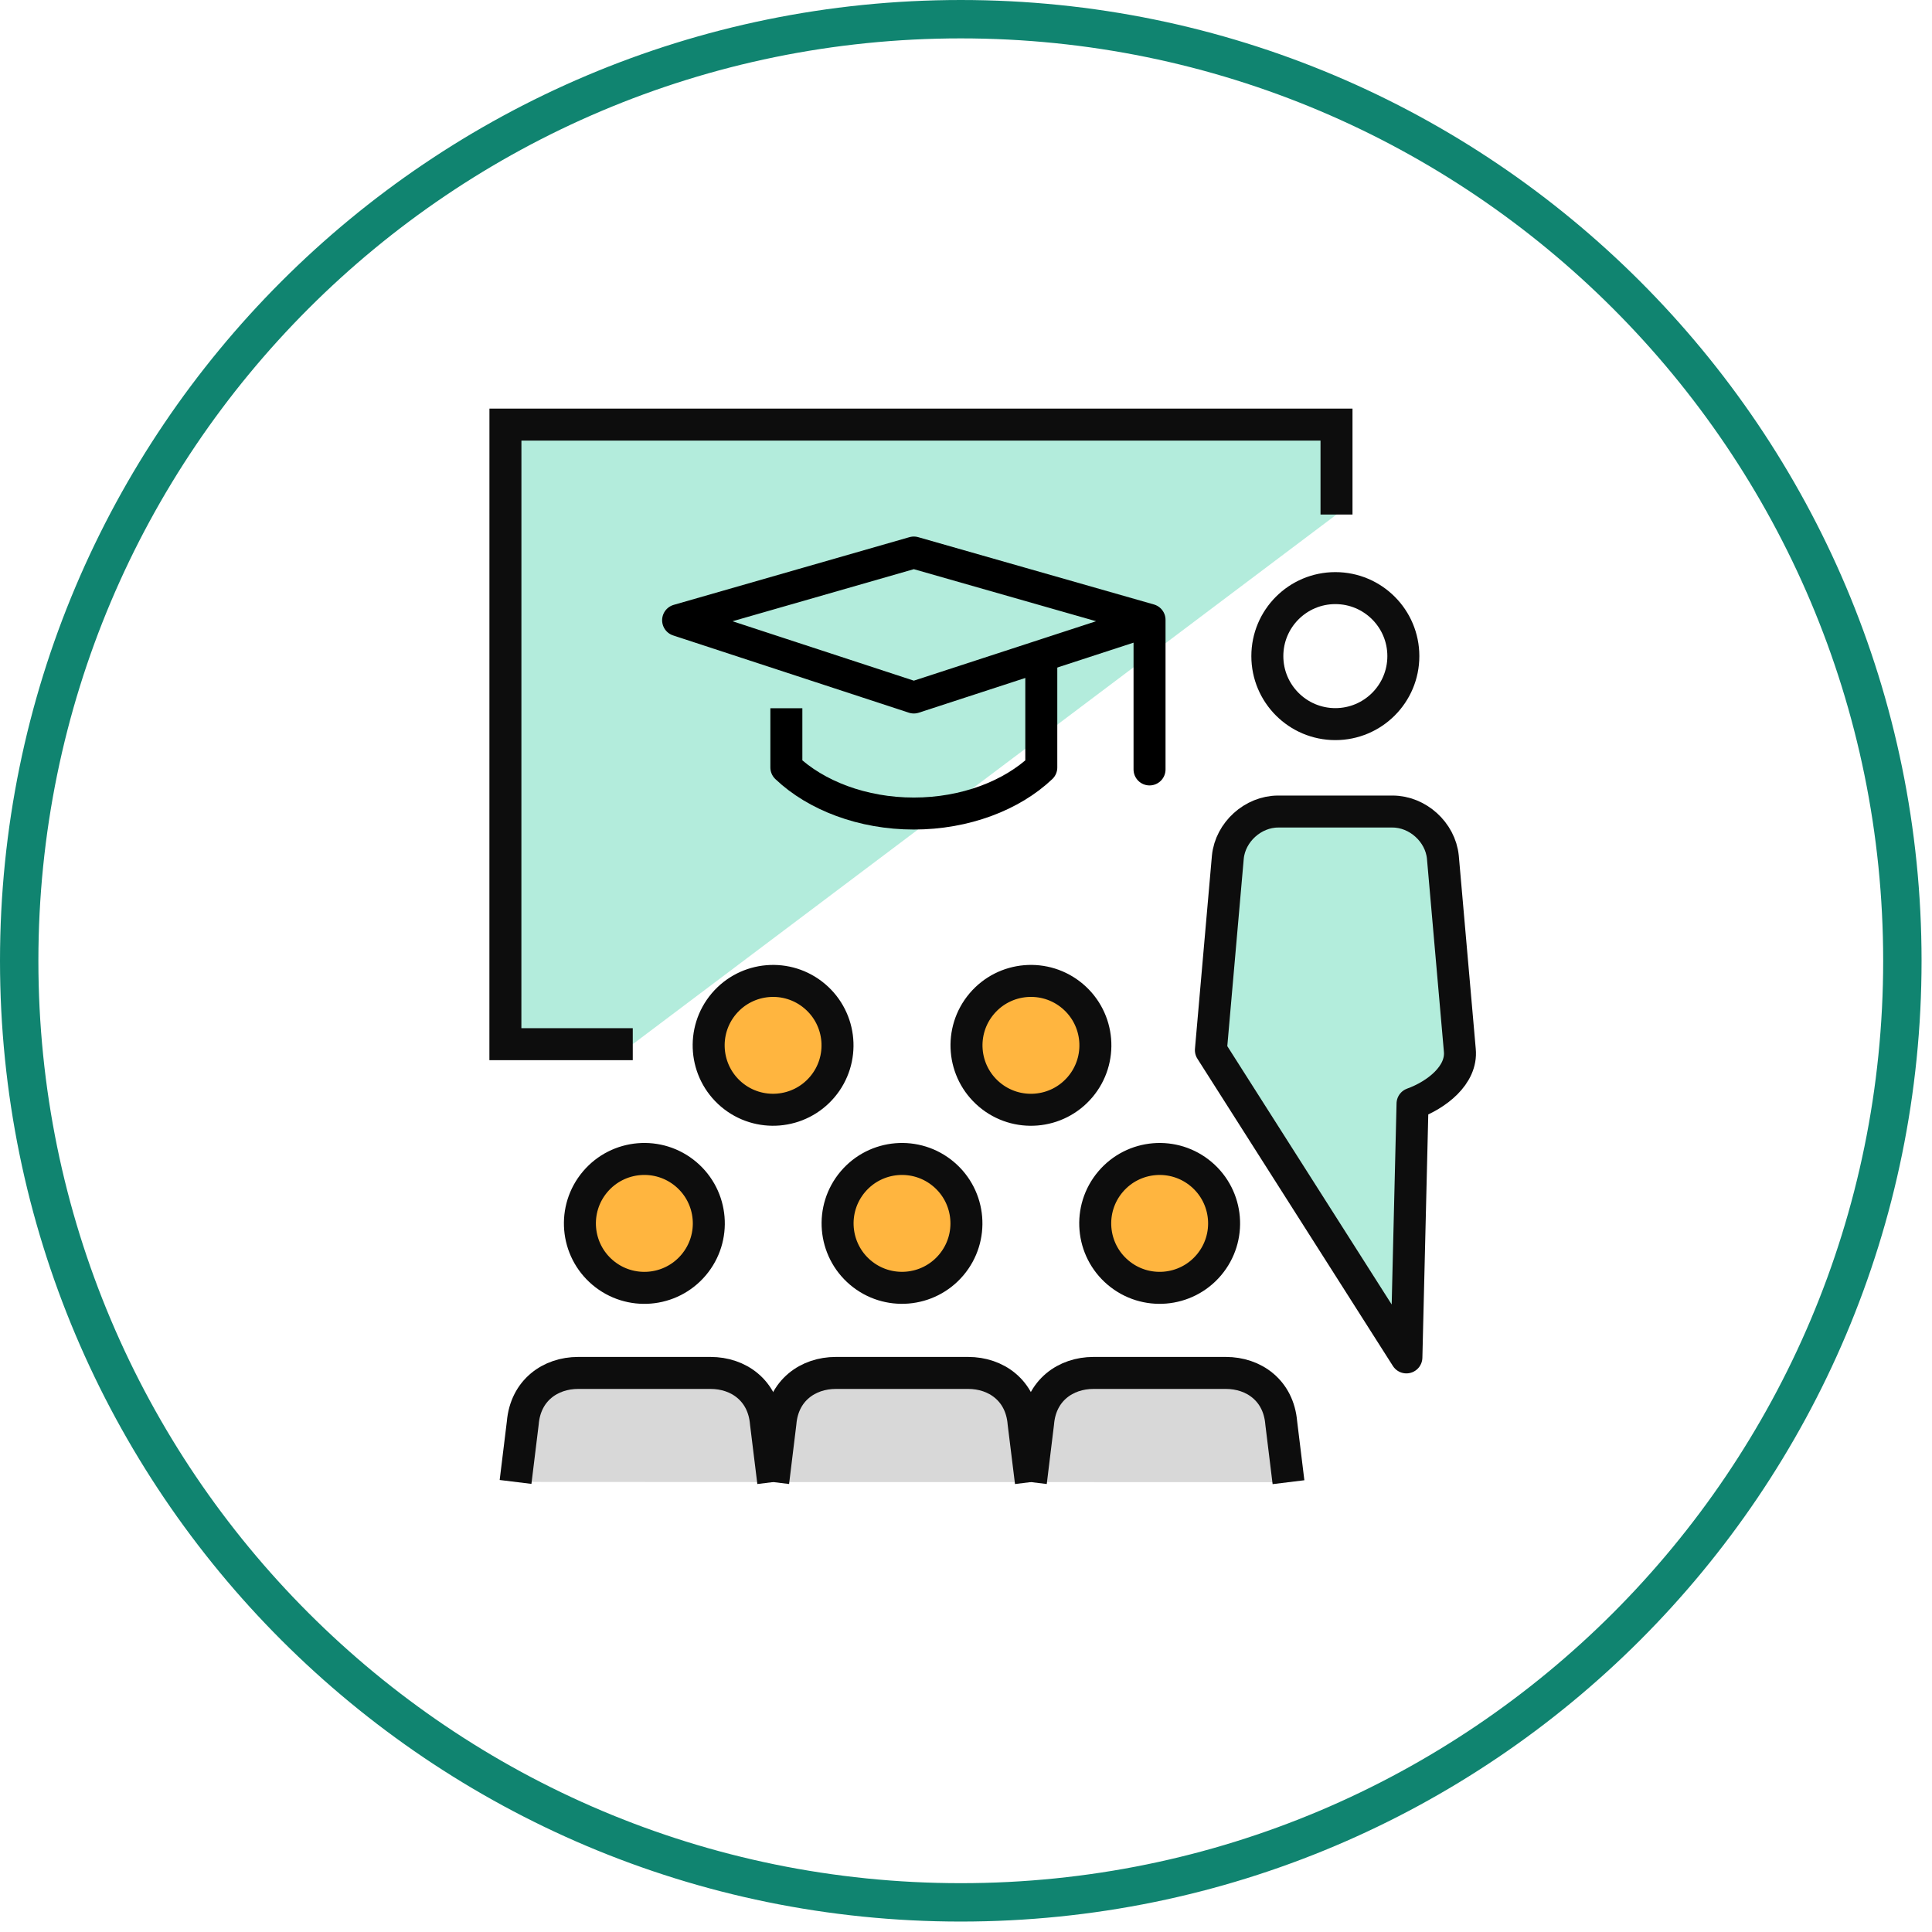
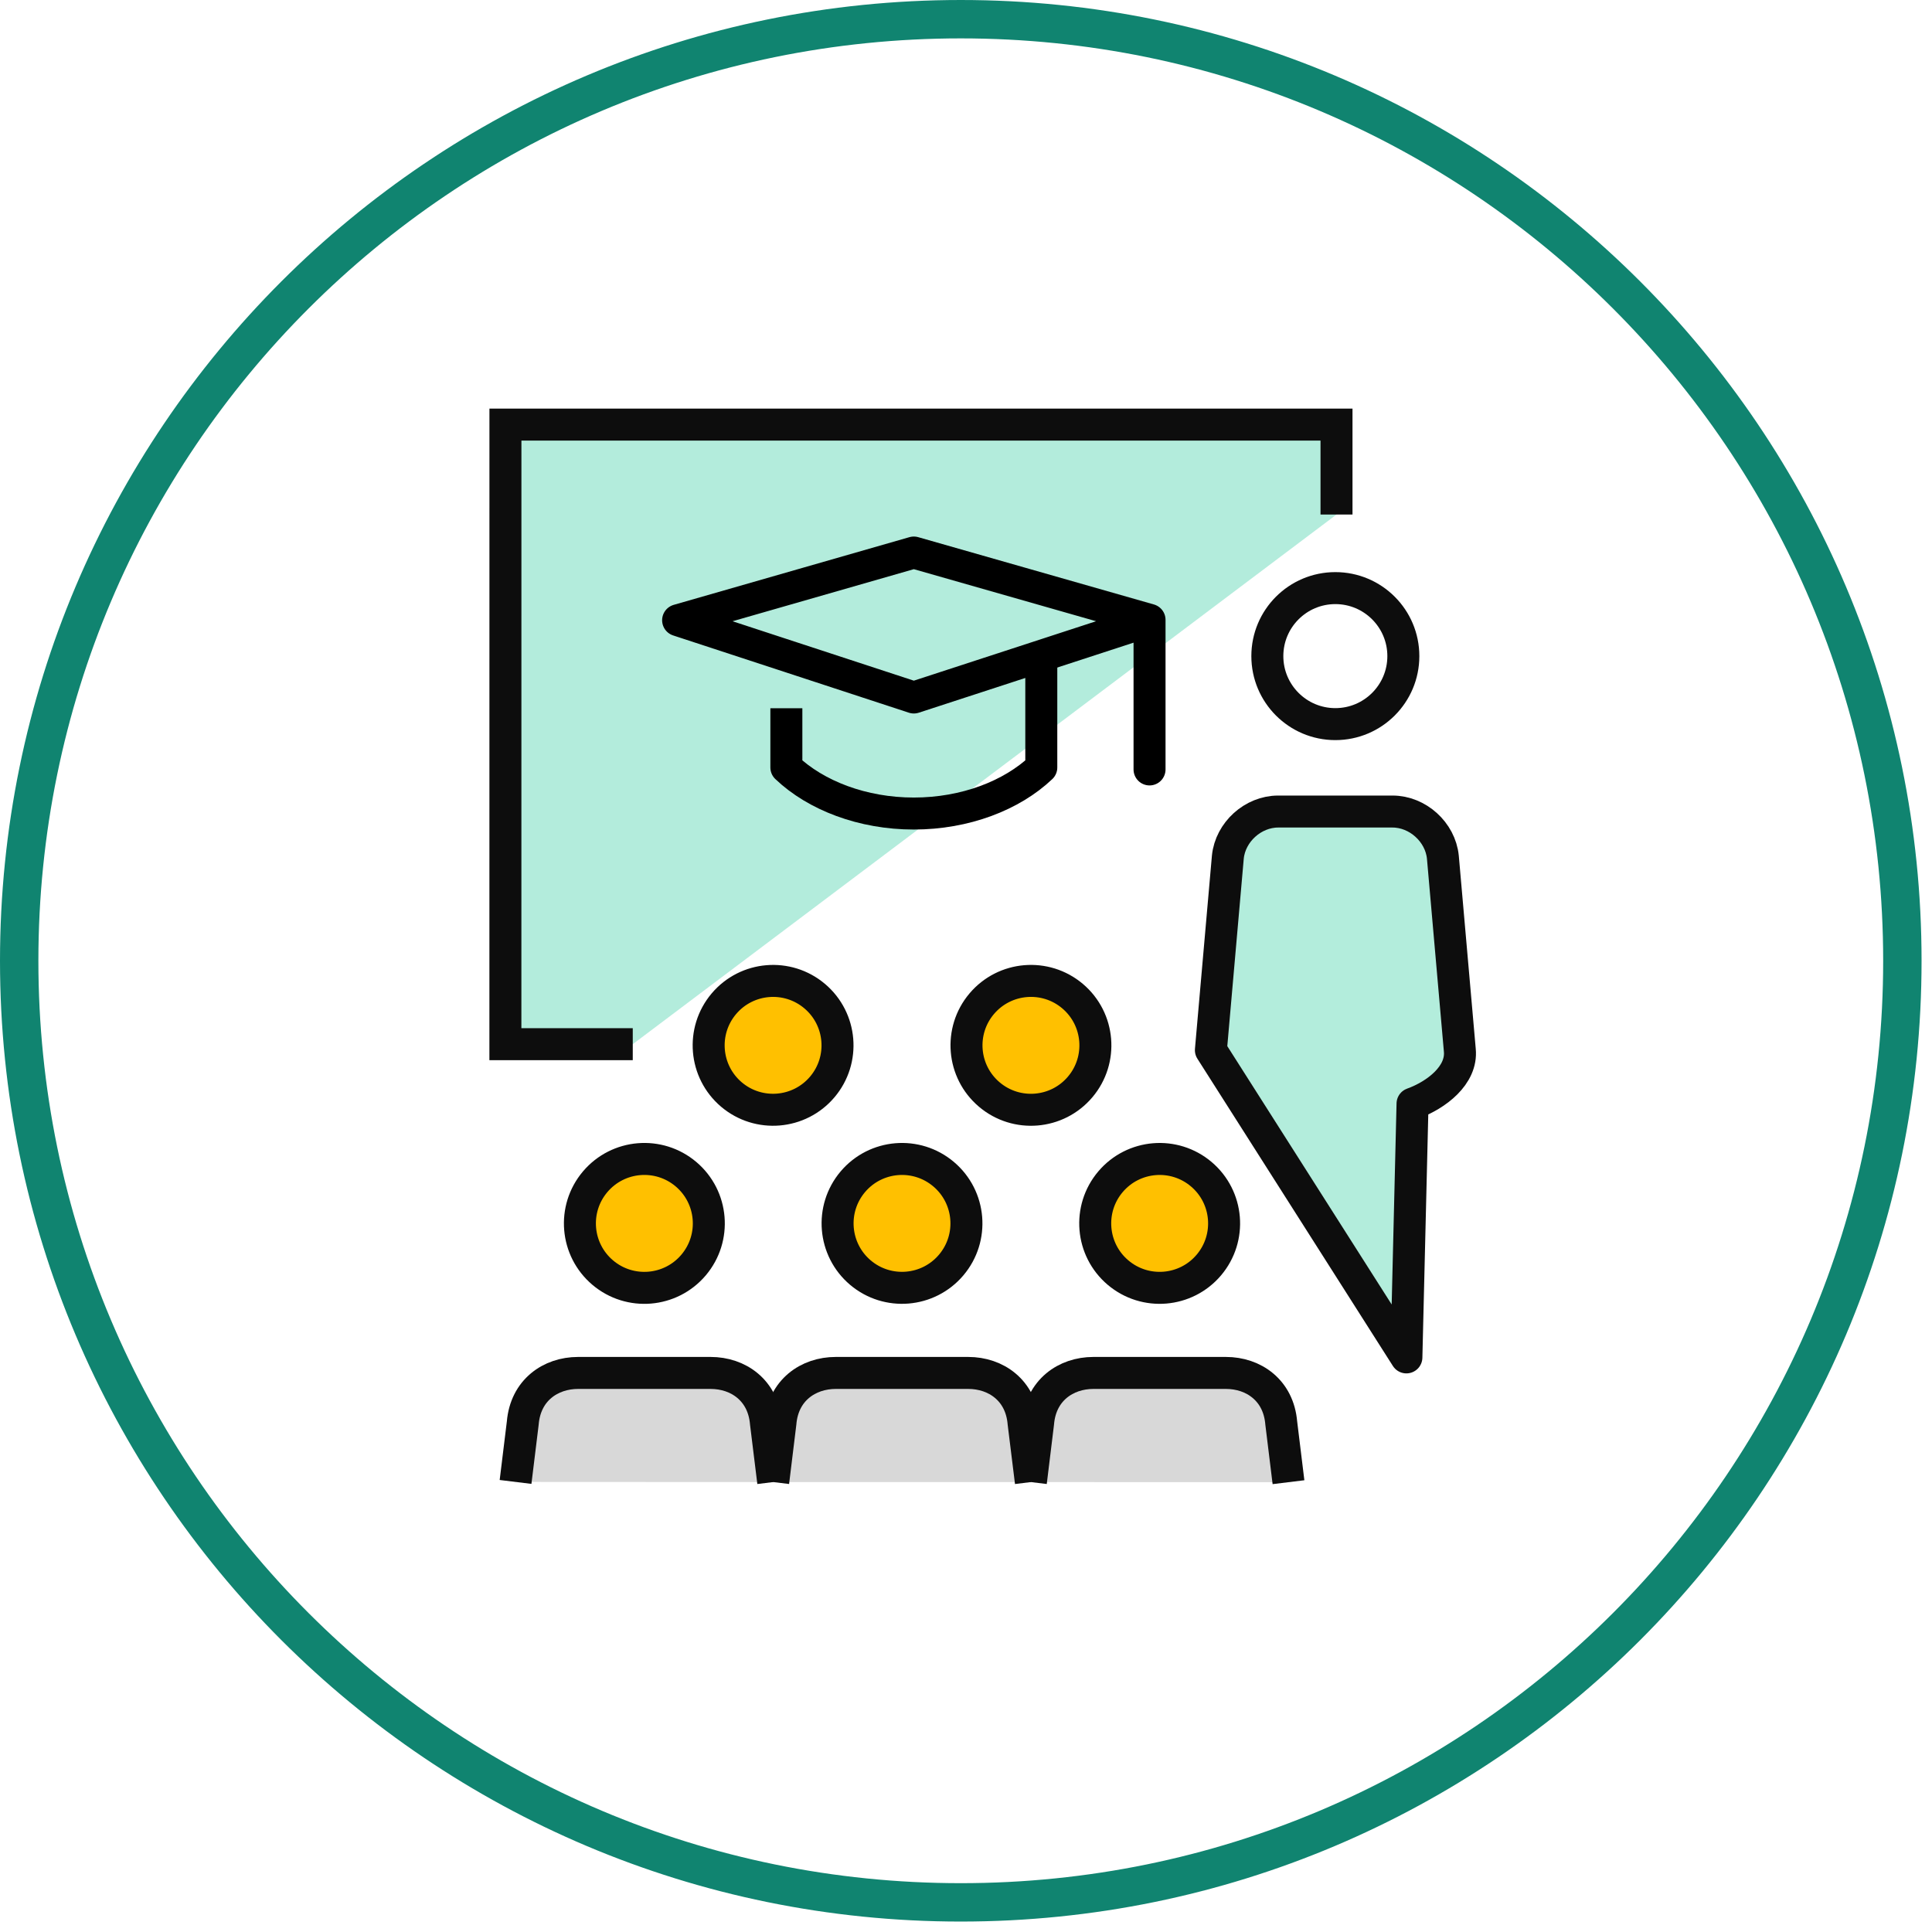
<svg xmlns="http://www.w3.org/2000/svg" width="151" height="151" viewBox="0 0 151 151">
  <g fill="none" fill-rule="evenodd">
    <circle cx="75.092" cy="75.092" r="73.592" stroke="#108470" stroke-width="3" />
    <path fill="#43D1A9" fill-opacity=".404" stroke="#0D0D0D" stroke-width="2.5" d="M49.455 81.61H39.5l.003-48.425h64.955v7.03" />
-     <path fill="#FFB53F" stroke="#0D0D0D" stroke-linecap="round" stroke-linejoin="round" stroke-width="2.5" d="M76.73 78.448a5.037 5.037 0 1 0 7.1-.592 5.04 5.04 0 0 0-7.1.592zm-20.152 0a5.04 5.04 0 0 0 .59 7.098 5.039 5.039 0 0 0 7.098-.592 5.035 5.035 0 0 0-.592-7.098 5.037 5.037 0 0 0-7.096.592z" />
+     <path fill="#FFC000" stroke="#0D0D0D" stroke-linecap="round" stroke-linejoin="round" stroke-width="2.5" d="M76.73 78.448a5.037 5.037 0 1 0 7.1-.592 5.04 5.04 0 0 0-7.1.592zm-20.152 0a5.04 5.04 0 0 0 .59 7.098 5.039 5.039 0 0 0 7.098-.592 5.035 5.035 0 0 0-.592-7.098 5.037 5.037 0 0 0-7.096.592z" />
    <path fill="#D8D8D8" stroke="#0D0D0D" stroke-linejoin="round" stroke-width="2.5" d="M60.432 115.834l-.568-4.616c-.212-2.558-2.163-3.913-4.324-3.913H45.184c-2.163 0-4.113 1.355-4.326 3.913l-.564 4.606" />
-     <path fill="#FFB53F" stroke="#0D0D0D" stroke-linecap="round" stroke-linejoin="round" stroke-width="2.5" d="M46.515 92.365a5.036 5.036 0 1 0 7.693 6.506 5.036 5.036 0 0 0-7.693-6.506z" />
+     <path fill="#FFC000" stroke="#0D0D0D" stroke-linecap="round" stroke-linejoin="round" stroke-width="2.5" d="M46.515 92.365a5.036 5.036 0 1 0 7.693 6.506 5.036 5.036 0 0 0-7.693-6.506z" />
    <path fill="#D8D8D8" stroke="#0D0D0D" stroke-linejoin="round" stroke-width="2.5" d="M80.57 115.835L80 111.218c-.211-2.558-2.161-3.913-4.326-3.913H65.322c-2.163 0-4.114 1.355-4.326 3.913l-.564 4.616" />
-     <path fill="#FFB53F" stroke="#0D0D0D" stroke-linecap="round" stroke-linejoin="round" stroke-width="2.5" d="M66.653 92.365a5.04 5.04 0 0 0 .594 7.098 5.036 5.036 0 1 0-.594-7.098z" />
+     <path fill="#FFC000" stroke="#0D0D0D" stroke-linecap="round" stroke-linejoin="round" stroke-width="2.5" d="M66.653 92.365a5.04 5.04 0 0 0 .594 7.098 5.036 5.036 0 1 0-.594-7.098z" />
    <path fill="#D8D8D8" stroke="#0D0D0D" stroke-linejoin="round" stroke-width="2.5" d="M100.705 115.844l-.566-4.626c-.212-2.558-2.161-3.913-4.326-3.913H85.46c-2.162 0-4.113 1.355-4.325 3.913l-.564 4.617" />
-     <path fill="#FFB53F" stroke="#0D0D0D" stroke-linecap="round" stroke-linejoin="round" stroke-width="2.5" d="M86.791 92.365a5.036 5.036 0 1 0 7.69 6.506 5.036 5.036 0 0 0-7.69-6.506z" />
+     <path fill="#FFC000" stroke="#0D0D0D" stroke-linecap="round" stroke-linejoin="round" stroke-width="2.5" d="M86.791 92.365a5.036 5.036 0 1 0 7.69 6.506 5.036 5.036 0 0 0-7.69-6.506z" />
    <path fill="#B3EDDC" stroke="#0D0D0D" stroke-linecap="round" stroke-linejoin="round" stroke-width="2.5" d="M109.92 106.091l.48-19.831c1.863-.671 3.89-2.227 3.695-4.184l-1.325-15.089c-.198-1.957-1.97-3.559-3.936-3.559h-8.936c-1.965 0-3.737 1.602-3.933 3.559L94.64 82.076l15.28 24.015z" />
    <path stroke="#0D0D0D" stroke-width="2.5" d="M109.682 51.28a5.315 5.315 0 1 1-10.63 0 5.315 5.315 0 1 1 10.63 0z" />
    <path stroke="#000" stroke-linecap="round" stroke-linejoin="round" stroke-width="2.5" d="M89.845 60.137V48.446l-18.423-5.261L53 48.476l18.422 6.038 17.773-5.796" />
    <path stroke="#000" stroke-linejoin="round" stroke-width="2.5" d="M61.46 55.353v4.63c2.308 2.195 5.956 3.601 9.963 3.601 4.006 0 7.654-1.406 9.962-3.6v-8.471" />
  </g>
</svg>
